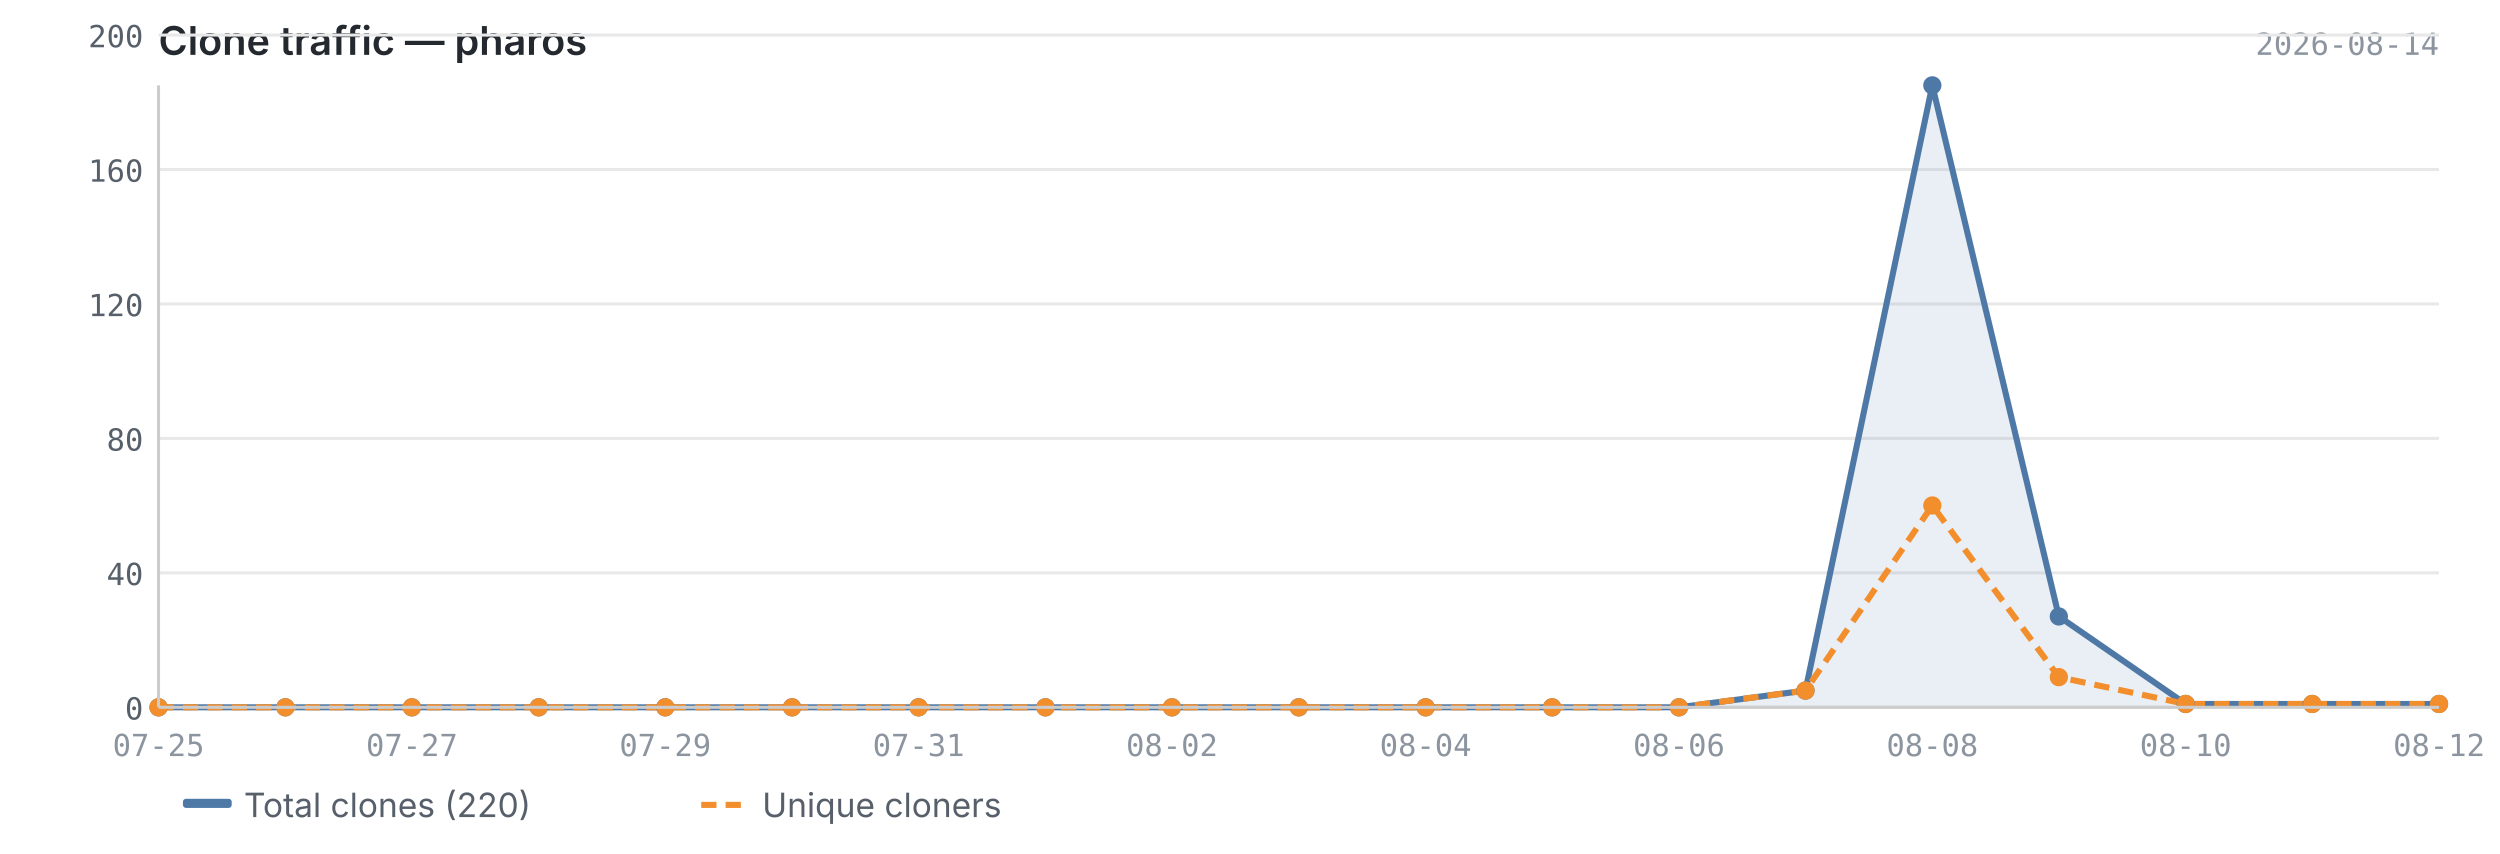
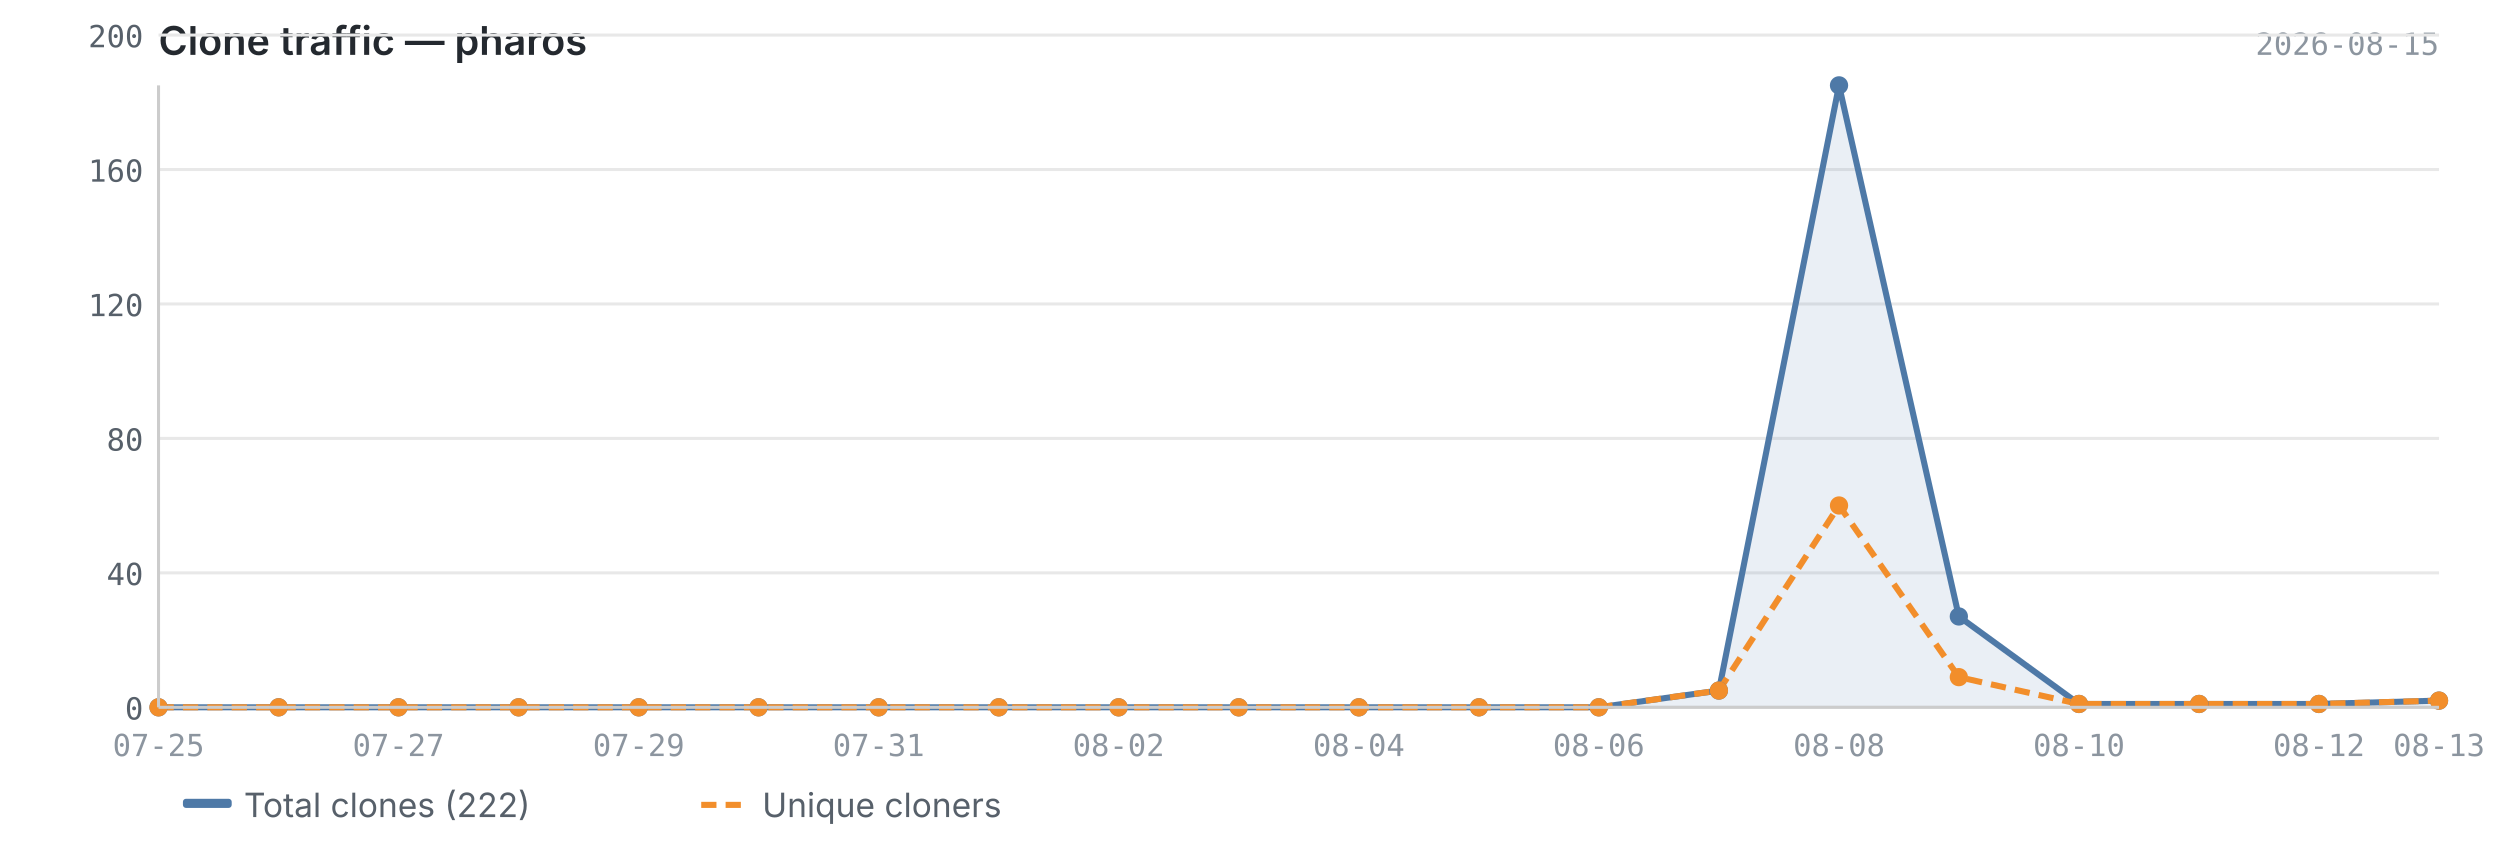
<svg xmlns="http://www.w3.org/2000/svg" viewBox="0 0 820 280" width="820" height="280">
  <text x="52" y="18" font-size="13" font-weight="600" fill="#24292f" font-family="-apple-system, BlinkMacSystemFont, 'Segoe UI', sans-serif">Clone traffic — pharos</text>
-   <text x="800" y="18" font-size="10" fill="#8c959f" font-family="ui-monospace, SFMono-Regular, 'SF Mono', Menlo, monospace" text-anchor="end">2026-08-14</text>
+   <text x="800" y="18" font-size="10" fill="#8c959f" font-family="ui-monospace, SFMono-Regular, 'SF Mono', Menlo, monospace" text-anchor="end">2026-08-15</text>
  <line x1="52" y1="232.0" x2="800" y2="232.0" stroke="#e8e8e8" stroke-width="1" />
  <line x1="52" y1="187.9" x2="800" y2="187.9" stroke="#e8e8e8" stroke-width="1" />
  <line x1="52" y1="143.8" x2="800" y2="143.8" stroke="#e8e8e8" stroke-width="1" />
  <line x1="52" y1="99.7" x2="800" y2="99.7" stroke="#e8e8e8" stroke-width="1" />
  <line x1="52" y1="55.6" x2="800" y2="55.6" stroke="#e8e8e8" stroke-width="1" />
  <line x1="52" y1="11.5" x2="800" y2="11.5" stroke="#e8e8e8" stroke-width="1" />
-   <path d="M52.0,232.0 L52.0,232.0 L93.6,232.0 L135.1,232.0 L176.7,232.0 L218.2,232.0 L259.8,232.0 L301.3,232.0 L342.9,232.0 L384.4,232.0 L426.0,232.0 L467.6,232.0 L509.1,232.0 L550.7,232.0 L592.2,226.5 L633.8,28.0 L675.3,202.2 L716.9,230.9 L758.4,230.9 L800.0,230.9 L800.0,232.0 L52.0,232.0Z" fill="#4e79a7" opacity="0.12" />
-   <polyline points="52.0,232.0 93.6,232.0 135.1,232.0 176.7,232.0 218.2,232.0 259.8,232.0 301.3,232.0 342.9,232.0 384.4,232.0 426.0,232.0 467.6,232.0 509.1,232.0 550.7,232.0 592.2,226.5 633.8,28.0 675.3,202.2 716.9,230.9 758.4,230.9 800.0,230.9" fill="none" stroke="#4e79a7" stroke-width="2" stroke-linejoin="round" />
-   <polyline points="52.0,232.0 93.6,232.0 135.1,232.0 176.7,232.0 218.2,232.0 259.8,232.0 301.3,232.0 342.9,232.0 384.4,232.0 426.0,232.0 467.6,232.0 509.1,232.0 550.7,232.0 592.2,226.5 633.8,165.8 675.3,222.1 716.9,230.9 758.4,230.9 800.0,230.9" fill="none" stroke="#f28e2b" stroke-width="2" stroke-linejoin="round" stroke-dasharray="5,3" />
+   <path d="M52.0,232.0 L52.0,232.0 L91.4,232.0 L130.7,232.0 L170.1,232.0 L209.5,232.0 L248.8,232.0 L288.2,232.0 L327.6,232.0 L366.9,232.0 L406.3,232.0 L445.7,232.0 L485.1,232.0 L524.4,232.0 L563.8,226.5 L603.2,28.0 L642.5,202.2 L681.9,230.9 L721.3,230.9 L760.6,230.9 L800.0,229.8 L800.0,232.0 L52.0,232.0Z" fill="#4e79a7" opacity="0.12" />
+   <polyline points="52.0,232.0 91.4,232.0 130.7,232.0 170.1,232.0 209.5,232.0 248.8,232.0 288.2,232.0 327.6,232.0 366.9,232.0 406.3,232.0 445.7,232.0 485.1,232.0 524.4,232.0 563.8,226.5 603.2,28.0 642.5,202.2 681.9,230.9 721.3,230.9 760.6,230.9 800.0,229.8" fill="none" stroke="#4e79a7" stroke-width="2" stroke-linejoin="round" />
+   <polyline points="52.0,232.0 91.4,232.0 130.7,232.0 170.1,232.0 209.5,232.0 248.8,232.0 288.2,232.0 327.6,232.0 366.9,232.0 406.3,232.0 445.7,232.0 485.1,232.0 524.4,232.0 563.8,226.5 603.2,165.8 642.5,222.1 681.9,230.9 721.3,230.9 760.6,230.9 800.0,229.8" fill="none" stroke="#f28e2b" stroke-width="2" stroke-linejoin="round" stroke-dasharray="5,3" />
  <circle cx="52.0" cy="232.0" r="3" fill="#4e79a7" />
-   <circle cx="93.6" cy="232.0" r="3" fill="#4e79a7" />
-   <circle cx="135.1" cy="232.0" r="3" fill="#4e79a7" />
-   <circle cx="176.7" cy="232.0" r="3" fill="#4e79a7" />
-   <circle cx="218.2" cy="232.0" r="3" fill="#4e79a7" />
-   <circle cx="259.8" cy="232.0" r="3" fill="#4e79a7" />
-   <circle cx="301.3" cy="232.0" r="3" fill="#4e79a7" />
-   <circle cx="342.9" cy="232.0" r="3" fill="#4e79a7" />
-   <circle cx="384.4" cy="232.0" r="3" fill="#4e79a7" />
-   <circle cx="426.0" cy="232.0" r="3" fill="#4e79a7" />
-   <circle cx="467.6" cy="232.0" r="3" fill="#4e79a7" />
-   <circle cx="509.1" cy="232.0" r="3" fill="#4e79a7" />
-   <circle cx="550.7" cy="232.0" r="3" fill="#4e79a7" />
-   <circle cx="592.2" cy="226.5" r="3" fill="#4e79a7" />
-   <circle cx="633.8" cy="28.0" r="3" fill="#4e79a7" />
-   <circle cx="675.3" cy="202.2" r="3" fill="#4e79a7" />
-   <circle cx="716.9" cy="230.9" r="3" fill="#4e79a7" />
-   <circle cx="758.4" cy="230.9" r="3" fill="#4e79a7" />
-   <circle cx="800.0" cy="230.9" r="3" fill="#4e79a7" />
+   <circle cx="91.4" cy="232.0" r="3" fill="#4e79a7" />
+   <circle cx="130.7" cy="232.0" r="3" fill="#4e79a7" />
+   <circle cx="170.1" cy="232.0" r="3" fill="#4e79a7" />
+   <circle cx="209.5" cy="232.0" r="3" fill="#4e79a7" />
+   <circle cx="248.8" cy="232.0" r="3" fill="#4e79a7" />
+   <circle cx="288.2" cy="232.0" r="3" fill="#4e79a7" />
+   <circle cx="327.6" cy="232.0" r="3" fill="#4e79a7" />
+   <circle cx="366.9" cy="232.0" r="3" fill="#4e79a7" />
+   <circle cx="406.3" cy="232.0" r="3" fill="#4e79a7" />
+   <circle cx="445.7" cy="232.0" r="3" fill="#4e79a7" />
+   <circle cx="485.1" cy="232.0" r="3" fill="#4e79a7" />
+   <circle cx="524.4" cy="232.0" r="3" fill="#4e79a7" />
+   <circle cx="563.8" cy="226.5" r="3" fill="#4e79a7" />
+   <circle cx="603.2" cy="28.0" r="3" fill="#4e79a7" />
+   <circle cx="642.5" cy="202.2" r="3" fill="#4e79a7" />
+   <circle cx="681.9" cy="230.9" r="3" fill="#4e79a7" />
+   <circle cx="721.3" cy="230.9" r="3" fill="#4e79a7" />
+   <circle cx="760.6" cy="230.9" r="3" fill="#4e79a7" />
+   <circle cx="800.0" cy="229.8" r="3" fill="#4e79a7" />
  <circle cx="52.0" cy="232.0" r="3" fill="#f28e2b" />
-   <circle cx="93.6" cy="232.0" r="3" fill="#f28e2b" />
-   <circle cx="135.1" cy="232.0" r="3" fill="#f28e2b" />
-   <circle cx="176.7" cy="232.0" r="3" fill="#f28e2b" />
-   <circle cx="218.2" cy="232.0" r="3" fill="#f28e2b" />
-   <circle cx="259.8" cy="232.0" r="3" fill="#f28e2b" />
-   <circle cx="301.3" cy="232.0" r="3" fill="#f28e2b" />
-   <circle cx="342.9" cy="232.0" r="3" fill="#f28e2b" />
-   <circle cx="384.4" cy="232.0" r="3" fill="#f28e2b" />
-   <circle cx="426.0" cy="232.0" r="3" fill="#f28e2b" />
-   <circle cx="467.6" cy="232.0" r="3" fill="#f28e2b" />
-   <circle cx="509.1" cy="232.0" r="3" fill="#f28e2b" />
-   <circle cx="550.7" cy="232.0" r="3" fill="#f28e2b" />
-   <circle cx="592.2" cy="226.5" r="3" fill="#f28e2b" />
-   <circle cx="633.8" cy="165.8" r="3" fill="#f28e2b" />
-   <circle cx="675.3" cy="222.1" r="3" fill="#f28e2b" />
-   <circle cx="716.9" cy="230.9" r="3" fill="#f28e2b" />
-   <circle cx="758.4" cy="230.9" r="3" fill="#f28e2b" />
-   <circle cx="800.0" cy="230.9" r="3" fill="#f28e2b" />
+   <circle cx="91.4" cy="232.0" r="3" fill="#f28e2b" />
+   <circle cx="130.7" cy="232.0" r="3" fill="#f28e2b" />
+   <circle cx="170.1" cy="232.0" r="3" fill="#f28e2b" />
+   <circle cx="209.5" cy="232.0" r="3" fill="#f28e2b" />
+   <circle cx="248.8" cy="232.0" r="3" fill="#f28e2b" />
+   <circle cx="288.2" cy="232.0" r="3" fill="#f28e2b" />
+   <circle cx="327.6" cy="232.0" r="3" fill="#f28e2b" />
+   <circle cx="366.9" cy="232.0" r="3" fill="#f28e2b" />
+   <circle cx="406.3" cy="232.0" r="3" fill="#f28e2b" />
+   <circle cx="445.7" cy="232.0" r="3" fill="#f28e2b" />
+   <circle cx="485.1" cy="232.0" r="3" fill="#f28e2b" />
+   <circle cx="524.4" cy="232.0" r="3" fill="#f28e2b" />
+   <circle cx="563.8" cy="226.5" r="3" fill="#f28e2b" />
+   <circle cx="603.2" cy="165.8" r="3" fill="#f28e2b" />
+   <circle cx="642.5" cy="222.1" r="3" fill="#f28e2b" />
+   <circle cx="681.9" cy="230.9" r="3" fill="#f28e2b" />
+   <circle cx="721.3" cy="230.9" r="3" fill="#f28e2b" />
+   <circle cx="760.6" cy="230.9" r="3" fill="#f28e2b" />
+   <circle cx="800.0" cy="229.8" r="3" fill="#f28e2b" />
  <line x1="52" y1="28" x2="52" y2="232" stroke="#cccccc" stroke-width="1" />
  <line x1="52" y1="232" x2="800" y2="232" stroke="#cccccc" stroke-width="1" />
  <text x="47" y="236.0" text-anchor="end" font-size="10" fill="#57606a" font-family="ui-monospace, SFMono-Regular, 'SF Mono', Menlo, monospace">0</text>
  <text x="47" y="191.9" text-anchor="end" font-size="10" fill="#57606a" font-family="ui-monospace, SFMono-Regular, 'SF Mono', Menlo, monospace">40</text>
  <text x="47" y="147.8" text-anchor="end" font-size="10" fill="#57606a" font-family="ui-monospace, SFMono-Regular, 'SF Mono', Menlo, monospace">80</text>
  <text x="47" y="103.7" text-anchor="end" font-size="10" fill="#57606a" font-family="ui-monospace, SFMono-Regular, 'SF Mono', Menlo, monospace">120</text>
  <text x="47" y="59.6" text-anchor="end" font-size="10" fill="#57606a" font-family="ui-monospace, SFMono-Regular, 'SF Mono', Menlo, monospace">160</text>
  <text x="47" y="15.5" text-anchor="end" font-size="10" fill="#57606a" font-family="ui-monospace, SFMono-Regular, 'SF Mono', Menlo, monospace">200</text>
  <text x="52.0" y="248" text-anchor="middle" font-size="10" fill="#8c959f" font-family="ui-monospace, SFMono-Regular, 'SF Mono', Menlo, monospace">07-25</text>
-   <text x="135.1" y="248" text-anchor="middle" font-size="10" fill="#8c959f" font-family="ui-monospace, SFMono-Regular, 'SF Mono', Menlo, monospace">07-27</text>
-   <text x="218.2" y="248" text-anchor="middle" font-size="10" fill="#8c959f" font-family="ui-monospace, SFMono-Regular, 'SF Mono', Menlo, monospace">07-29</text>
-   <text x="301.3" y="248" text-anchor="middle" font-size="10" fill="#8c959f" font-family="ui-monospace, SFMono-Regular, 'SF Mono', Menlo, monospace">07-31</text>
-   <text x="384.4" y="248" text-anchor="middle" font-size="10" fill="#8c959f" font-family="ui-monospace, SFMono-Regular, 'SF Mono', Menlo, monospace">08-02</text>
-   <text x="467.6" y="248" text-anchor="middle" font-size="10" fill="#8c959f" font-family="ui-monospace, SFMono-Regular, 'SF Mono', Menlo, monospace">08-04</text>
-   <text x="550.7" y="248" text-anchor="middle" font-size="10" fill="#8c959f" font-family="ui-monospace, SFMono-Regular, 'SF Mono', Menlo, monospace">08-06</text>
-   <text x="633.8" y="248" text-anchor="middle" font-size="10" fill="#8c959f" font-family="ui-monospace, SFMono-Regular, 'SF Mono', Menlo, monospace">08-08</text>
-   <text x="716.9" y="248" text-anchor="middle" font-size="10" fill="#8c959f" font-family="ui-monospace, SFMono-Regular, 'SF Mono', Menlo, monospace">08-10</text>
-   <text x="800.0" y="248" text-anchor="middle" font-size="10" fill="#8c959f" font-family="ui-monospace, SFMono-Regular, 'SF Mono', Menlo, monospace">08-12</text>
+   <text x="130.7" y="248" text-anchor="middle" font-size="10" fill="#8c959f" font-family="ui-monospace, SFMono-Regular, 'SF Mono', Menlo, monospace">07-27</text>
+   <text x="209.5" y="248" text-anchor="middle" font-size="10" fill="#8c959f" font-family="ui-monospace, SFMono-Regular, 'SF Mono', Menlo, monospace">07-29</text>
+   <text x="288.2" y="248" text-anchor="middle" font-size="10" fill="#8c959f" font-family="ui-monospace, SFMono-Regular, 'SF Mono', Menlo, monospace">07-31</text>
+   <text x="366.9" y="248" text-anchor="middle" font-size="10" fill="#8c959f" font-family="ui-monospace, SFMono-Regular, 'SF Mono', Menlo, monospace">08-02</text>
+   <text x="445.7" y="248" text-anchor="middle" font-size="10" fill="#8c959f" font-family="ui-monospace, SFMono-Regular, 'SF Mono', Menlo, monospace">08-04</text>
+   <text x="524.4" y="248" text-anchor="middle" font-size="10" fill="#8c959f" font-family="ui-monospace, SFMono-Regular, 'SF Mono', Menlo, monospace">08-06</text>
+   <text x="603.2" y="248" text-anchor="middle" font-size="10" fill="#8c959f" font-family="ui-monospace, SFMono-Regular, 'SF Mono', Menlo, monospace">08-08</text>
+   <text x="681.9" y="248" text-anchor="middle" font-size="10" fill="#8c959f" font-family="ui-monospace, SFMono-Regular, 'SF Mono', Menlo, monospace">08-10</text>
+   <text x="760.6" y="248" text-anchor="middle" font-size="10" fill="#8c959f" font-family="ui-monospace, SFMono-Regular, 'SF Mono', Menlo, monospace">08-12</text>
+   <text x="800.0" y="248" text-anchor="middle" font-size="10" fill="#8c959f" font-family="ui-monospace, SFMono-Regular, 'SF Mono', Menlo, monospace">08-13</text>
  <rect x="60" y="262" width="16" height="3" fill="#4e79a7" rx="1" />
-   <text x="80" y="268" font-size="11" fill="#57606a" font-family="-apple-system, BlinkMacSystemFont, 'Segoe UI', sans-serif">Total clones (220)</text>
+   <text x="80" y="268" font-size="11" fill="#57606a" font-family="-apple-system, BlinkMacSystemFont, 'Segoe UI', sans-serif">Total clones (222)</text>
  <line x1="230" y1="264" x2="246" y2="264" stroke="#f28e2b" stroke-width="2" stroke-dasharray="5,3" />
  <text x="250" y="268" font-size="11" fill="#57606a" font-family="-apple-system, BlinkMacSystemFont, 'Segoe UI', sans-serif">Unique cloners</text>
</svg>
